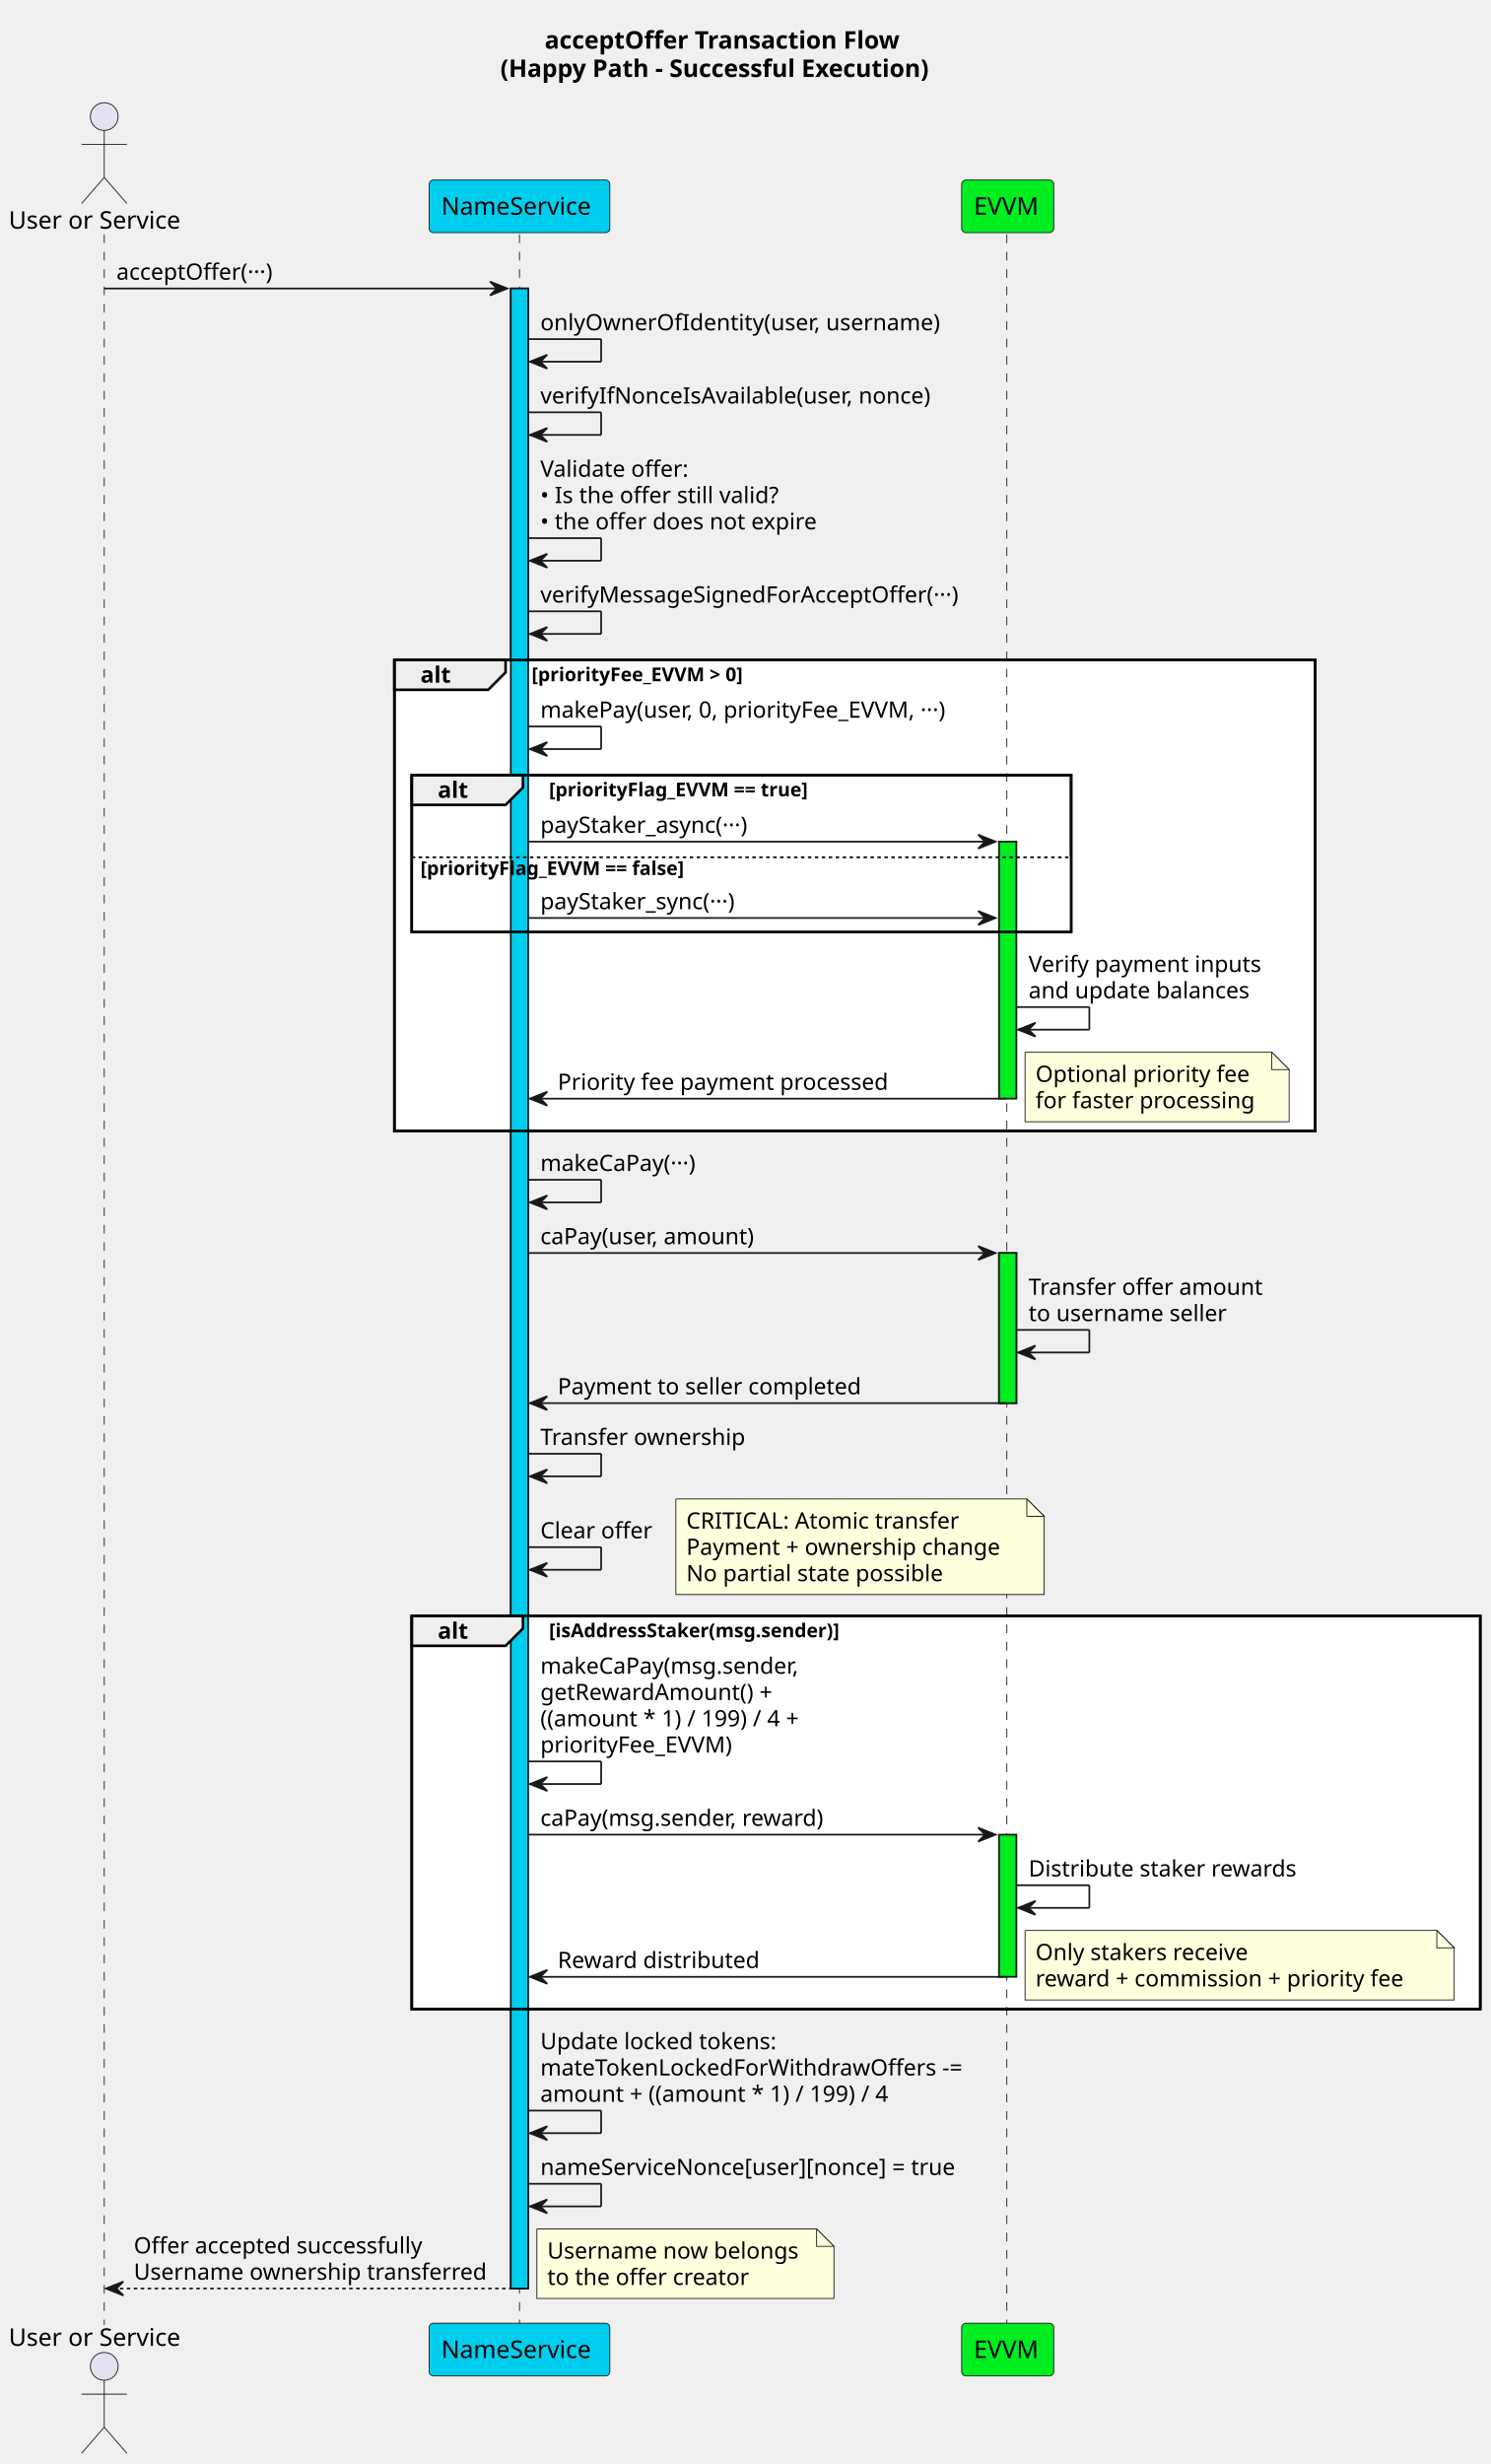
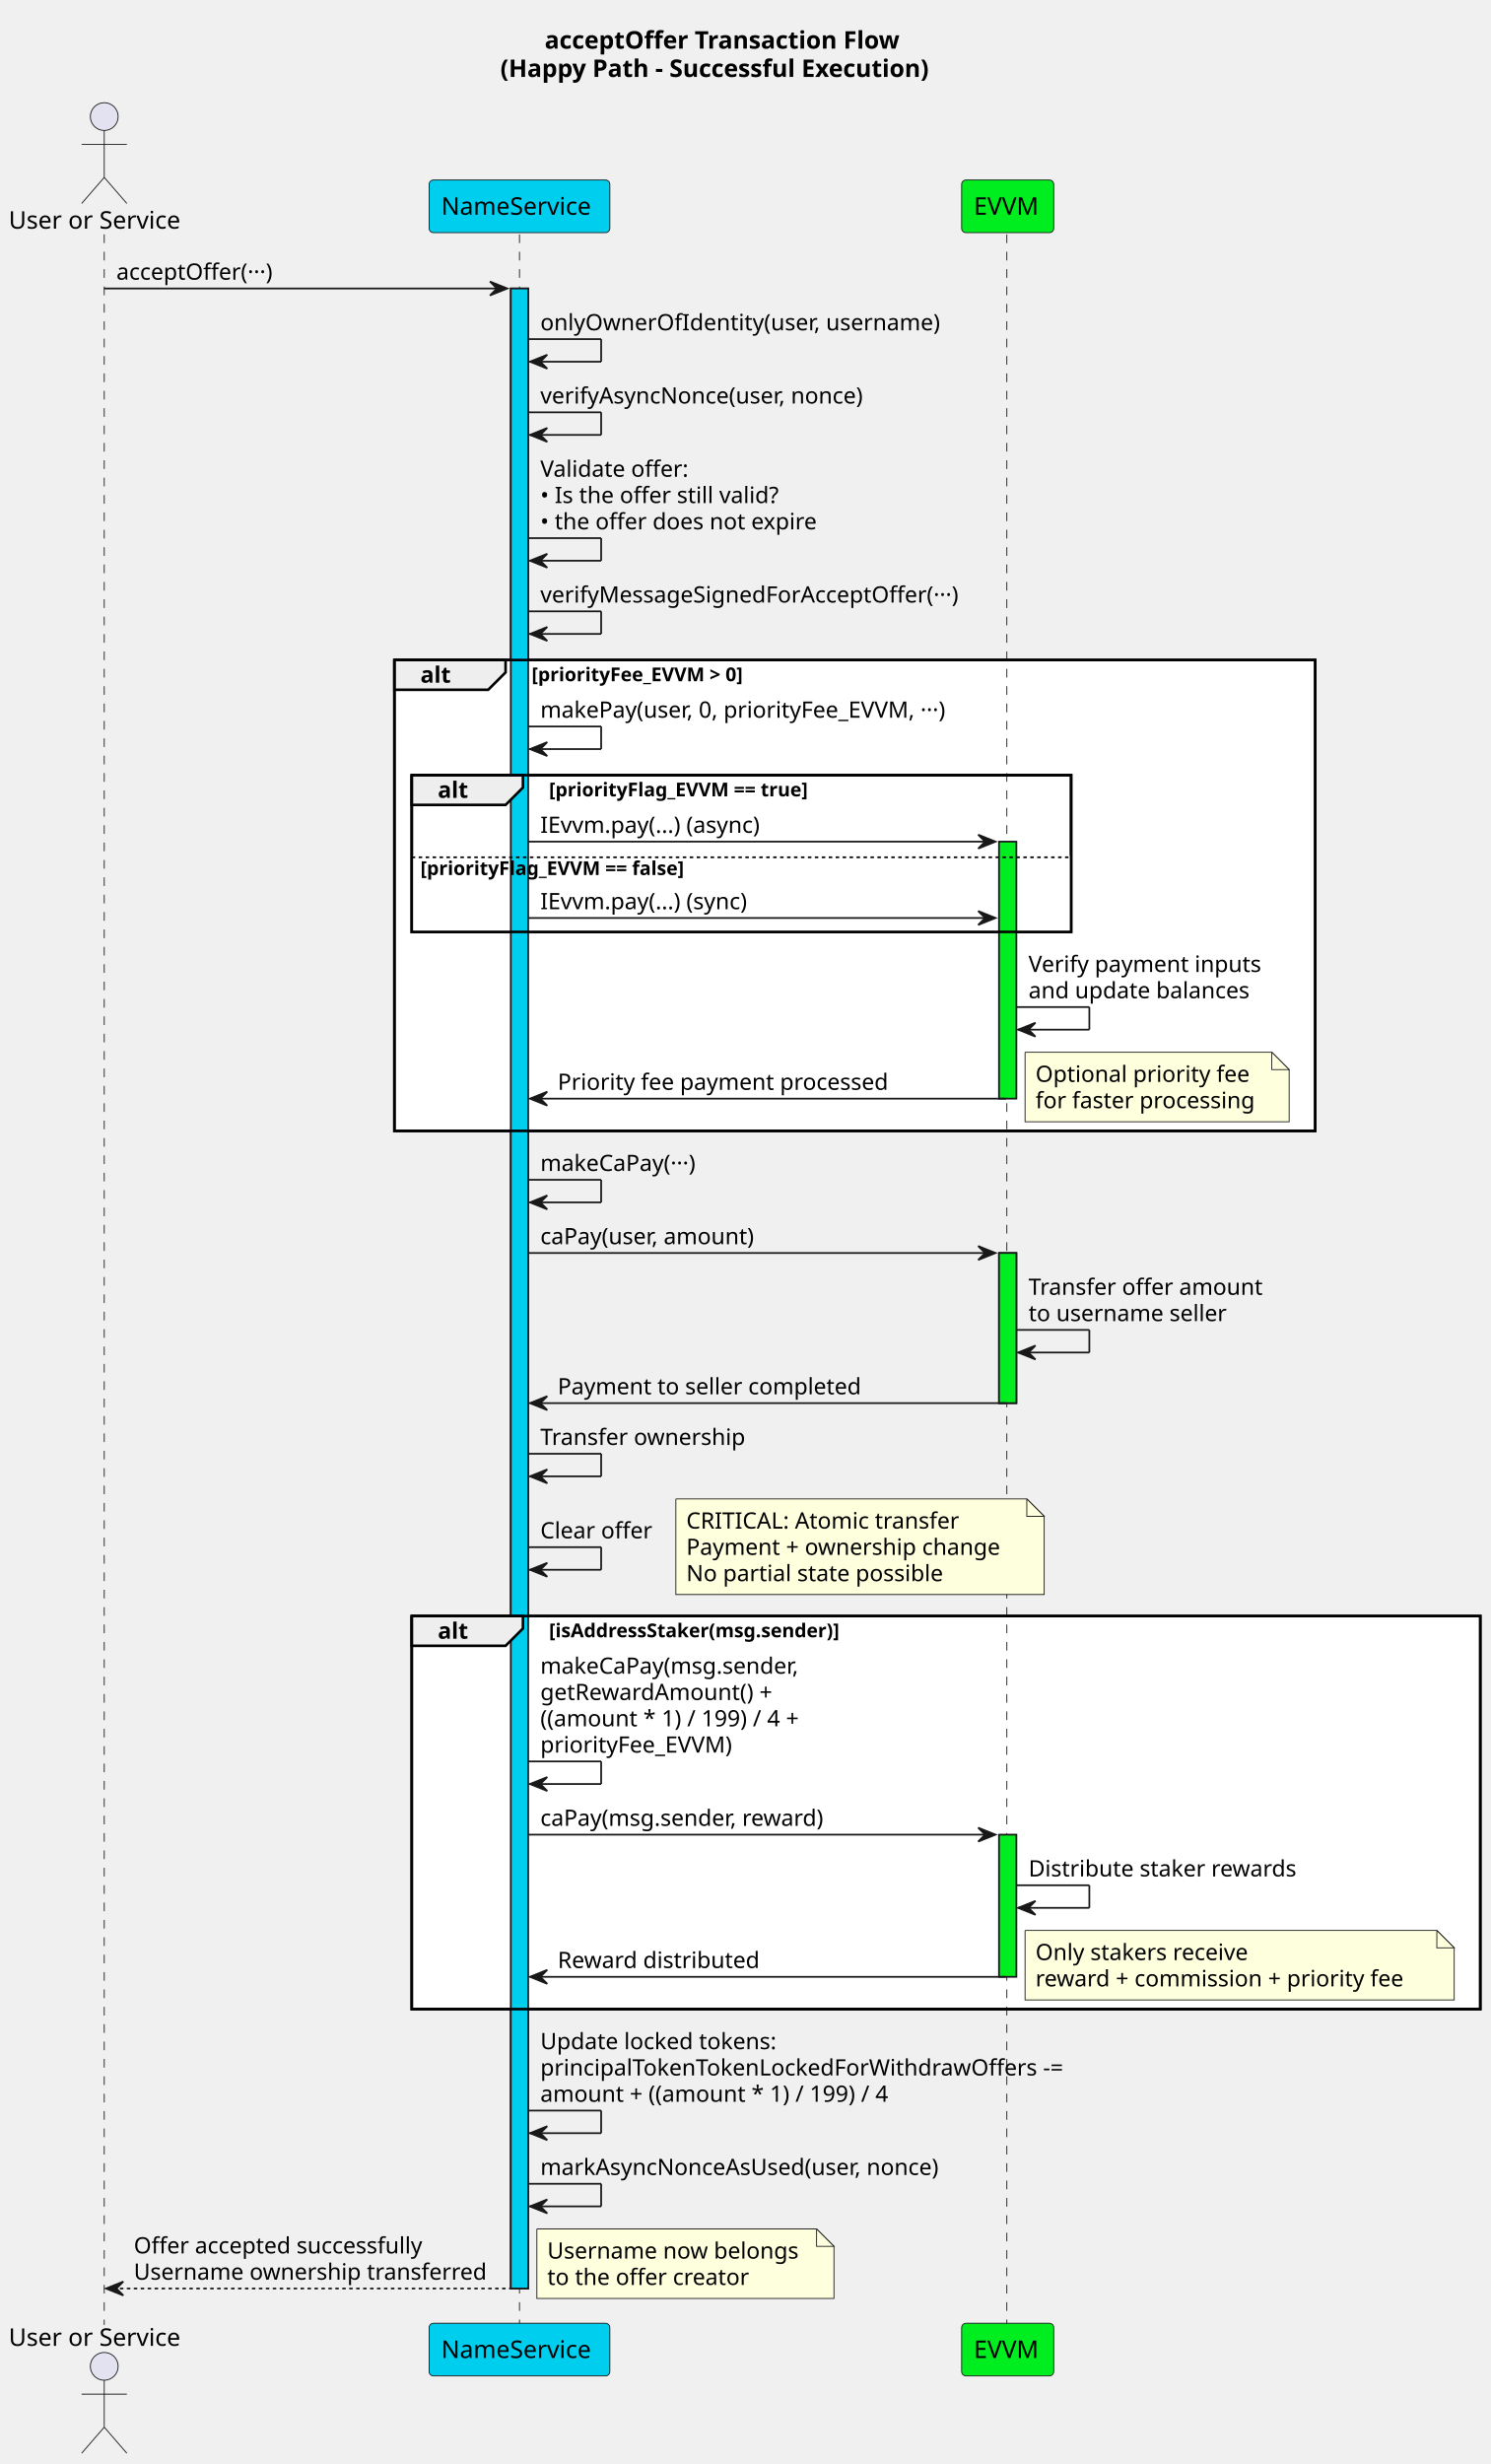
<svg xmlns="http://www.w3.org/2000/svg" contentStyleType="text/css" height="1418px" preserveAspectRatio="none" style="width:858px;height:1418px;background:#FFFFFF;" version="1.1" viewBox="0 0 858 1418" width="858px" zoomAndPan="magnify">
  <defs />
  <g>
    <text fill="#000000" font-family="sans-serif" font-size="14" font-weight="bold" lengthAdjust="spacing" textLength="234" x="313.5" y="27.995">acceptOffer Transaction Flow</text>
    <text fill="#000000" font-family="sans-serif" font-size="14" font-weight="bold" lengthAdjust="spacing" textLength="285" x="288" y="44.292">(Happy Path - Successful Execution)</text>
    <rect fill="#00CEEE" height="1150.984" style="stroke:#181818;stroke-width:1.0;" width="10" x="294" y="166.023" />
    <rect fill="#00EE20" height="147.902" style="stroke:#181818;stroke-width:1.0;" width="10" x="575" y="484.352" />
    <rect fill="#00EE20" height="86.398" style="stroke:#181818;stroke-width:1.0;" width="10" x="575" y="721.086" />
    <rect fill="#00EE20" height="81.832" style="stroke:#181818;stroke-width:1.0;" width="10" x="575" y="1055.812" />
    <rect fill="#FFFFFF" height="271" style="stroke:#000000;stroke-width:1.5;" width="530" x="227" y="379.82" />
    <rect fill="#FFFFFF" height="90.203" style="stroke:#000000;stroke-width:1.5;" width="379.5" x="237" y="446.086" />
    <rect fill="#FFFFFF" height="43.938" style="stroke:none;stroke-width:1.0;" width="379.5" x="237" y="492.352" />
    <rect fill="#FFFFFF" height="226.195" style="stroke:#000000;stroke-width:1.5;" width="615" x="237" y="930.016" />
    <line style="stroke:#181818;stroke-width:0.5;stroke-dasharray:5.0,5.0;" x1="60" x2="60" y1="134.891" y2="1338.008" />
    <line style="stroke:#181818;stroke-width:0.5;stroke-dasharray:5.0,5.0;" x1="299" x2="299" y1="134.891" y2="1338.008" />
    <line style="stroke:#181818;stroke-width:0.5;stroke-dasharray:5.0,5.0;" x1="579.5" x2="579.5" y1="134.891" y2="1338.008" />
    <text fill="#000000" font-family="sans-serif" font-size="14" lengthAdjust="spacing" textLength="104" x="5" y="131.589">User or Service</text>
    <ellipse cx="60" cy="67.094" fill="#E2E2F0" rx="8" ry="8" style="stroke:#181818;stroke-width:0.5;" />
    <path d="M60,75.094 L60,102.094 M47,83.094 L73,83.094 M60,102.094 L47,117.094 M60,102.094 L73,117.094 " fill="none" style="stroke:#181818;stroke-width:0.5;" />
    <text fill="#000000" font-family="sans-serif" font-size="14" lengthAdjust="spacing" textLength="104" x="5" y="1350.003">User or Service</text>
    <ellipse cx="60" cy="1361.805" fill="#E2E2F0" rx="8" ry="8" style="stroke:#181818;stroke-width:0.5;" />
    <path d="M60,1369.805 L60,1396.805 M47,1377.805 L73,1377.805 M60,1396.805 L47,1411.805 M60,1396.805 L73,1411.805 " fill="none" style="stroke:#181818;stroke-width:0.5;" />
    <rect fill="#00CEEE" height="30.297" rx="2.5" ry="2.5" style="stroke:#181818;stroke-width:0.5;" width="104" x="247" y="103.594" />
    <text fill="#000000" font-family="sans-serif" font-size="14" lengthAdjust="spacing" textLength="90" x="254" y="123.589">NameService</text>
    <rect fill="#00CEEE" height="30.297" rx="2.5" ry="2.5" style="stroke:#181818;stroke-width:0.5;" width="104" x="247" y="1337.008" />
    <text fill="#000000" font-family="sans-serif" font-size="14" lengthAdjust="spacing" textLength="90" x="254" y="1357.003">NameService</text>
    <rect fill="#00EE20" height="30.297" rx="2.5" ry="2.5" style="stroke:#181818;stroke-width:0.5;" width="53" x="553.5" y="103.594" />
    <text fill="#000000" font-family="sans-serif" font-size="14" lengthAdjust="spacing" textLength="39" x="560.5" y="123.589">EVVM</text>
    <rect fill="#00EE20" height="30.297" rx="2.5" ry="2.5" style="stroke:#181818;stroke-width:0.5;" width="53" x="553.5" y="1337.008" />
    <text fill="#000000" font-family="sans-serif" font-size="14" lengthAdjust="spacing" textLength="39" x="560.5" y="1357.003">EVVM</text>
    <rect fill="#00CEEE" height="1150.984" style="stroke:#181818;stroke-width:1.0;" width="10" x="294" y="166.023" />
    <rect fill="#00EE20" height="147.902" style="stroke:#181818;stroke-width:1.0;" width="10" x="575" y="484.352" />
    <rect fill="#00EE20" height="86.398" style="stroke:#181818;stroke-width:1.0;" width="10" x="575" y="721.086" />
    <rect fill="#00EE20" height="81.832" style="stroke:#181818;stroke-width:1.0;" width="10" x="575" y="1055.812" />
    <polygon fill="#181818" points="282,162.023,292,166.023,282,170.023,286,166.023" style="stroke:#181818;stroke-width:1.0;" />
    <line style="stroke:#181818;stroke-width:1.0;" x1="60" x2="288" y1="166.023" y2="166.023" />
    <text fill="#000000" font-family="sans-serif" font-size="13" lengthAdjust="spacing" textLength="96" x="67" y="160.958">acceptOffer(···)</text>
    <line style="stroke:#181818;stroke-width:1.0;" x1="304" x2="346" y1="195.156" y2="195.156" />
    <line style="stroke:#181818;stroke-width:1.0;" x1="346" x2="346" y1="195.156" y2="208.156" />
    <line style="stroke:#181818;stroke-width:1.0;" x1="305" x2="346" y1="208.156" y2="208.156" />
    <polygon fill="#181818" points="315,204.156,305,208.156,315,212.156,311,208.156" style="stroke:#181818;stroke-width:1.0;" />
    <text fill="#000000" font-family="sans-serif" font-size="13" lengthAdjust="spacing" textLength="238" x="311" y="190.09">onlyOwnerOfIdentity(user, username)</text>
    <line style="stroke:#181818;stroke-width:1.0;" x1="304" x2="346" y1="237.289" y2="237.289" />
    <line style="stroke:#181818;stroke-width:1.0;" x1="346" x2="346" y1="237.289" y2="250.289" />
    <line style="stroke:#181818;stroke-width:1.0;" x1="305" x2="346" y1="250.289" y2="250.289" />
    <polygon fill="#181818" points="315,246.289,305,250.289,315,254.289,311,250.289" style="stroke:#181818;stroke-width:1.0;" />
-     <text fill="#000000" font-family="sans-serif" font-size="13" lengthAdjust="spacing" textLength="234" x="311" y="232.223">verifyIfNonceIsAvailable(user, nonce)</text>
+     <text fill="#000000" font-family="sans-serif" font-size="13" lengthAdjust="spacing" textLength="234" x="311" y="232.223">verifyAsyncNonce(user, nonce)</text>
    <line style="stroke:#181818;stroke-width:1.0;" x1="304" x2="346" y1="309.688" y2="309.688" />
    <line style="stroke:#181818;stroke-width:1.0;" x1="346" x2="346" y1="309.688" y2="322.688" />
    <line style="stroke:#181818;stroke-width:1.0;" x1="305" x2="346" y1="322.688" y2="322.688" />
    <polygon fill="#181818" points="315,318.688,305,322.688,315,326.688,311,322.688" style="stroke:#181818;stroke-width:1.0;" />
    <text fill="#000000" font-family="sans-serif" font-size="13" lengthAdjust="spacing" textLength="89" x="311" y="274.356">Validate offer:</text>
    <text fill="#000000" font-family="sans-serif" font-size="13" lengthAdjust="spacing" textLength="145" x="311" y="289.489">• Is the offer still valid?</text>
    <text fill="#000000" font-family="sans-serif" font-size="13" lengthAdjust="spacing" textLength="169" x="311" y="304.622">• the offer does not expire</text>
    <line style="stroke:#181818;stroke-width:1.0;" x1="304" x2="346" y1="351.82" y2="351.82" />
    <line style="stroke:#181818;stroke-width:1.0;" x1="346" x2="346" y1="351.82" y2="364.82" />
    <line style="stroke:#181818;stroke-width:1.0;" x1="305" x2="346" y1="364.82" y2="364.82" />
    <polygon fill="#181818" points="315,360.82,305,364.82,315,368.82,311,364.82" style="stroke:#181818;stroke-width:1.0;" />
    <text fill="#000000" font-family="sans-serif" font-size="13" lengthAdjust="spacing" textLength="252" x="311" y="346.754">verifyMessageSignedForAcceptOffer(···)</text>
    <path d="M227,379.82 L291,379.82 L291,386.953 L281,396.953 L227,396.953 L227,379.82 " fill="#EEEEEE" style="stroke:#000000;stroke-width:1.5;" />
    <rect fill="none" height="271" style="stroke:#000000;stroke-width:1.5;" width="530" x="227" y="379.82" />
    <text fill="#000000" font-family="sans-serif" font-size="13" font-weight="bold" lengthAdjust="spacing" textLength="19" x="242" y="392.887">alt</text>
    <text fill="#000000" font-family="sans-serif" font-size="11" font-weight="bold" lengthAdjust="spacing" textLength="146" x="306" y="392.031">[priorityFee_EVVM &gt; 0]</text>
    <line style="stroke:#181818;stroke-width:1.0;" x1="304" x2="346" y1="418.086" y2="418.086" />
    <line style="stroke:#181818;stroke-width:1.0;" x1="346" x2="346" y1="418.086" y2="431.086" />
    <line style="stroke:#181818;stroke-width:1.0;" x1="305" x2="346" y1="431.086" y2="431.086" />
    <polygon fill="#181818" points="315,427.086,305,431.086,315,435.086,311,431.086" style="stroke:#181818;stroke-width:1.0;" />
    <text fill="#000000" font-family="sans-serif" font-size="13" lengthAdjust="spacing" textLength="252" x="311" y="413.02">makePay(user, 0, priorityFee_EVVM, ···)</text>
    <path d="M237,446.086 L301,446.086 L301,453.219 L291,463.219 L237,463.219 L237,446.086 " fill="#EEEEEE" style="stroke:#000000;stroke-width:1.5;" />
    <rect fill="none" height="90.203" style="stroke:#000000;stroke-width:1.5;" width="379.5" x="237" y="446.086" />
    <text fill="#000000" font-family="sans-serif" font-size="13" font-weight="bold" lengthAdjust="spacing" textLength="19" x="252" y="459.153">alt</text>
    <text fill="#000000" font-family="sans-serif" font-size="11" font-weight="bold" lengthAdjust="spacing" textLength="177" x="316" y="458.296">[priorityFlag_EVVM == true]</text>
    <polygon fill="#181818" points="563,480.352,573,484.352,563,488.352,567,484.352" style="stroke:#181818;stroke-width:1.0;" />
    <line style="stroke:#181818;stroke-width:1.0;" x1="304" x2="569" y1="484.352" y2="484.352" />
-     <text fill="#000000" font-family="sans-serif" font-size="13" lengthAdjust="spacing" textLength="131" x="311" y="479.286">payStaker_async(···)</text>
+     <text fill="#000000" font-family="sans-serif" font-size="13" lengthAdjust="spacing" textLength="131" x="311" y="479.286">IEvvm.pay(...) (async)</text>
    <line style="stroke:#000000;stroke-width:1.0;stroke-dasharray:2.0,2.0;" x1="237" x2="616.5" y1="493.352" y2="493.352" />
    <text fill="#000000" font-family="sans-serif" font-size="11" font-weight="bold" lengthAdjust="spacing" textLength="183" x="242" y="503.562">[priorityFlag_EVVM == false]</text>
    <polygon fill="#181818" points="563,524.289,573,528.289,563,532.289,567,528.289" style="stroke:#181818;stroke-width:1.0;" />
    <line style="stroke:#181818;stroke-width:1.0;" x1="304" x2="569" y1="528.289" y2="528.289" />
-     <text fill="#000000" font-family="sans-serif" font-size="13" lengthAdjust="spacing" textLength="123" x="311" y="523.223">payStaker_sync(···)</text>
+     <text fill="#000000" font-family="sans-serif" font-size="13" lengthAdjust="spacing" textLength="123" x="311" y="523.223">IEvvm.pay(...) (sync)</text>
    <line style="stroke:#181818;stroke-width:1.0;" x1="585" x2="627" y1="579.555" y2="579.555" />
    <line style="stroke:#181818;stroke-width:1.0;" x1="627" x2="627" y1="579.555" y2="592.555" />
    <line style="stroke:#181818;stroke-width:1.0;" x1="586" x2="627" y1="592.555" y2="592.555" />
    <polygon fill="#181818" points="596,588.555,586,592.555,596,596.555,592,592.555" style="stroke:#181818;stroke-width:1.0;" />
    <text fill="#000000" font-family="sans-serif" font-size="13" lengthAdjust="spacing" textLength="140" x="592" y="559.356">Verify payment inputs</text>
    <text fill="#000000" font-family="sans-serif" font-size="13" lengthAdjust="spacing" textLength="134" x="592" y="574.489">and update balances</text>
    <polygon fill="#181818" points="315,628.254,305,632.254,315,636.254,311,632.254" style="stroke:#181818;stroke-width:1.0;" />
    <line style="stroke:#181818;stroke-width:1.0;" x1="309" x2="579" y1="632.254" y2="632.254" />
    <text fill="#000000" font-family="sans-serif" font-size="13" lengthAdjust="spacing" textLength="199" x="321" y="627.188">Priority fee payment processed</text>
    <path d="M590,605.555 L590,645.555 L742,645.555 L742,615.555 L732,605.555 L590,605.555 " fill="#FEFFDD" style="stroke:#181818;stroke-width:0.5;" />
    <path d="M732,605.555 L732,615.555 L742,615.555 L732,605.555 " fill="#FEFFDD" style="stroke:#181818;stroke-width:0.5;" />
    <text fill="#000000" font-family="sans-serif" font-size="13" lengthAdjust="spacing" textLength="125" x="596" y="622.622">Optional priority fee</text>
    <text fill="#000000" font-family="sans-serif" font-size="13" lengthAdjust="spacing" textLength="131" x="596" y="637.754">for faster processing</text>
    <line style="stroke:#181818;stroke-width:1.0;" x1="304" x2="346" y1="678.953" y2="678.953" />
    <line style="stroke:#181818;stroke-width:1.0;" x1="346" x2="346" y1="678.953" y2="691.953" />
    <line style="stroke:#181818;stroke-width:1.0;" x1="305" x2="346" y1="691.953" y2="691.953" />
    <polygon fill="#181818" points="315,687.953,305,691.953,315,695.953,311,691.953" style="stroke:#181818;stroke-width:1.0;" />
    <text fill="#000000" font-family="sans-serif" font-size="13" lengthAdjust="spacing" textLength="98" x="311" y="673.887">makeCaPay(···)</text>
    <polygon fill="#181818" points="563,717.086,573,721.086,563,725.086,567,721.086" style="stroke:#181818;stroke-width:1.0;" />
    <line style="stroke:#181818;stroke-width:1.0;" x1="304" x2="569" y1="721.086" y2="721.086" />
    <text fill="#000000" font-family="sans-serif" font-size="13" lengthAdjust="spacing" textLength="134" x="311" y="716.02">caPay(user, amount)</text>
    <line style="stroke:#181818;stroke-width:1.0;" x1="585" x2="627" y1="765.352" y2="765.352" />
    <line style="stroke:#181818;stroke-width:1.0;" x1="627" x2="627" y1="765.352" y2="778.352" />
    <line style="stroke:#181818;stroke-width:1.0;" x1="586" x2="627" y1="778.352" y2="778.352" />
    <polygon fill="#181818" points="596,774.352,586,778.352,596,782.352,592,778.352" style="stroke:#181818;stroke-width:1.0;" />
    <text fill="#000000" font-family="sans-serif" font-size="13" lengthAdjust="spacing" textLength="139" x="592" y="745.153">Transfer offer amount</text>
    <text fill="#000000" font-family="sans-serif" font-size="13" lengthAdjust="spacing" textLength="120" x="592" y="760.286">to username seller</text>
    <polygon fill="#181818" points="315,803.484,305,807.484,315,811.484,311,807.484" style="stroke:#181818;stroke-width:1.0;" />
    <line style="stroke:#181818;stroke-width:1.0;" x1="309" x2="579" y1="807.484" y2="807.484" />
    <text fill="#000000" font-family="sans-serif" font-size="13" lengthAdjust="spacing" textLength="184" x="321" y="802.418">Payment to seller completed</text>
    <line style="stroke:#181818;stroke-width:1.0;" x1="304" x2="346" y1="836.617" y2="836.617" />
    <line style="stroke:#181818;stroke-width:1.0;" x1="346" x2="346" y1="836.617" y2="849.617" />
    <line style="stroke:#181818;stroke-width:1.0;" x1="305" x2="346" y1="849.617" y2="849.617" />
    <polygon fill="#181818" points="315,845.617,305,849.617,315,853.617,311,849.617" style="stroke:#181818;stroke-width:1.0;" />
    <text fill="#000000" font-family="sans-serif" font-size="13" lengthAdjust="spacing" textLength="120" x="311" y="831.551">Transfer ownership</text>
    <line style="stroke:#181818;stroke-width:1.0;" x1="304" x2="346" y1="890.383" y2="890.383" />
    <line style="stroke:#181818;stroke-width:1.0;" x1="346" x2="346" y1="890.383" y2="903.383" />
    <line style="stroke:#181818;stroke-width:1.0;" x1="305" x2="346" y1="903.383" y2="903.383" />
    <polygon fill="#181818" points="315,899.383,305,903.383,315,907.383,311,903.383" style="stroke:#181818;stroke-width:1.0;" />
    <text fill="#000000" font-family="sans-serif" font-size="13" lengthAdjust="spacing" textLength="66" x="311" y="885.317">Clear offer</text>
    <path d="M389,862.617 L389,917.617 L601,917.617 L601,872.617 L591,862.617 L389,862.617 " fill="#FEFFDD" style="stroke:#181818;stroke-width:0.5;" />
    <path d="M591,862.617 L591,872.617 L601,872.617 L591,862.617 " fill="#FEFFDD" style="stroke:#181818;stroke-width:0.5;" />
    <text fill="#000000" font-family="sans-serif" font-size="13" lengthAdjust="spacing" textLength="162" x="395" y="879.684">CRITICAL: Atomic transfer</text>
    <text fill="#000000" font-family="sans-serif" font-size="13" lengthAdjust="spacing" textLength="191" x="395" y="894.817">Payment + ownership change</text>
    <text fill="#000000" font-family="sans-serif" font-size="13" lengthAdjust="spacing" textLength="155" x="395" y="909.95">No partial state possible</text>
    <path d="M237,930.016 L301,930.016 L301,937.148 L291,947.148 L237,947.148 L237,930.016 " fill="#EEEEEE" style="stroke:#000000;stroke-width:1.5;" />
    <rect fill="none" height="226.195" style="stroke:#000000;stroke-width:1.5;" width="615" x="237" y="930.016" />
    <text fill="#000000" font-family="sans-serif" font-size="13" font-weight="bold" lengthAdjust="spacing" textLength="19" x="252" y="943.082">alt</text>
    <text fill="#000000" font-family="sans-serif" font-size="11" font-weight="bold" lengthAdjust="spacing" textLength="197" x="316" y="942.226">[isAddressStaker(msg.sender)]</text>
    <line style="stroke:#181818;stroke-width:1.0;" x1="304" x2="346" y1="1013.68" y2="1013.68" />
    <line style="stroke:#181818;stroke-width:1.0;" x1="346" x2="346" y1="1013.68" y2="1026.68" />
    <line style="stroke:#181818;stroke-width:1.0;" x1="305" x2="346" y1="1026.68" y2="1026.68" />
    <polygon fill="#181818" points="315,1022.68,305,1026.68,315,1030.68,311,1026.68" style="stroke:#181818;stroke-width:1.0;" />
    <text fill="#000000" font-family="sans-serif" font-size="13" lengthAdjust="spacing" textLength="161" x="311" y="963.215">makeCaPay(msg.sender,</text>
    <text fill="#000000" font-family="sans-serif" font-size="13" lengthAdjust="spacing" textLength="143" x="311" y="978.348">getRewardAmount() +</text>
    <text fill="#000000" font-family="sans-serif" font-size="13" lengthAdjust="spacing" textLength="164" x="311" y="993.481">((amount * 1) / 199) / 4 +</text>
    <text fill="#000000" font-family="sans-serif" font-size="13" lengthAdjust="spacing" textLength="116" x="311" y="1008.614">priorityFee_EVVM)</text>
    <polygon fill="#181818" points="563,1051.812,573,1055.812,563,1059.812,567,1055.812" style="stroke:#181818;stroke-width:1.0;" />
    <line style="stroke:#181818;stroke-width:1.0;" x1="304" x2="569" y1="1055.812" y2="1055.812" />
    <text fill="#000000" font-family="sans-serif" font-size="13" lengthAdjust="spacing" textLength="175" x="311" y="1050.747">caPay(msg.sender, reward)</text>
    <line style="stroke:#181818;stroke-width:1.0;" x1="585" x2="627" y1="1084.945" y2="1084.945" />
    <line style="stroke:#181818;stroke-width:1.0;" x1="627" x2="627" y1="1084.945" y2="1097.945" />
    <line style="stroke:#181818;stroke-width:1.0;" x1="586" x2="627" y1="1097.945" y2="1097.945" />
    <polygon fill="#181818" points="596,1093.945,586,1097.945,596,1101.945,592,1097.945" style="stroke:#181818;stroke-width:1.0;" />
    <text fill="#000000" font-family="sans-serif" font-size="13" lengthAdjust="spacing" textLength="160" x="592" y="1079.879">Distribute staker rewards</text>
    <polygon fill="#181818" points="315,1133.645,305,1137.645,315,1141.645,311,1137.645" style="stroke:#181818;stroke-width:1.0;" />
    <line style="stroke:#181818;stroke-width:1.0;" x1="309" x2="579" y1="1137.645" y2="1137.645" />
    <text fill="#000000" font-family="sans-serif" font-size="13" lengthAdjust="spacing" textLength="118" x="321" y="1132.579">Reward distributed</text>
    <path d="M590,1110.945 L590,1150.945 L837,1150.945 L837,1120.945 L827,1110.945 L590,1110.945 " fill="#FEFFDD" style="stroke:#181818;stroke-width:0.5;" />
    <path d="M827,1110.945 L827,1120.945 L837,1120.945 L827,1110.945 " fill="#FEFFDD" style="stroke:#181818;stroke-width:0.5;" />
    <text fill="#000000" font-family="sans-serif" font-size="13" lengthAdjust="spacing" textLength="129" x="596" y="1128.012">Only stakers receive</text>
    <text fill="#000000" font-family="sans-serif" font-size="13" lengthAdjust="spacing" textLength="226" x="596" y="1143.145">reward + commission + priority fee</text>
    <line style="stroke:#181818;stroke-width:1.0;" x1="304" x2="346" y1="1214.609" y2="1214.609" />
    <line style="stroke:#181818;stroke-width:1.0;" x1="346" x2="346" y1="1214.609" y2="1227.609" />
    <line style="stroke:#181818;stroke-width:1.0;" x1="305" x2="346" y1="1227.609" y2="1227.609" />
    <polygon fill="#181818" points="315,1223.609,305,1227.609,315,1231.609,311,1227.609" style="stroke:#181818;stroke-width:1.0;" />
    <text fill="#000000" font-family="sans-serif" font-size="13" lengthAdjust="spacing" textLength="143" x="311" y="1179.278">Update locked tokens:</text>
-     <text fill="#000000" font-family="sans-serif" font-size="13" lengthAdjust="spacing" textLength="252" x="311" y="1194.411">mateTokenLockedForWithdrawOffers -=</text>
+     <text fill="#000000" font-family="sans-serif" font-size="13" lengthAdjust="spacing" textLength="252" x="311" y="1194.411">principalTokenTokenLockedForWithdrawOffers -=</text>
    <text fill="#000000" font-family="sans-serif" font-size="13" lengthAdjust="spacing" textLength="218" x="311" y="1209.543">amount + ((amount * 1) / 199) / 4</text>
    <line style="stroke:#181818;stroke-width:1.0;" x1="304" x2="346" y1="1256.742" y2="1256.742" />
    <line style="stroke:#181818;stroke-width:1.0;" x1="346" x2="346" y1="1256.742" y2="1269.742" />
    <line style="stroke:#181818;stroke-width:1.0;" x1="305" x2="346" y1="1269.742" y2="1269.742" />
    <polygon fill="#181818" points="315,1265.742,305,1269.742,315,1273.742,311,1269.742" style="stroke:#181818;stroke-width:1.0;" />
-     <text fill="#000000" font-family="sans-serif" font-size="13" lengthAdjust="spacing" textLength="257" x="311" y="1251.676">nameServiceNonce[user][nonce] = true</text>
+     <text fill="#000000" font-family="sans-serif" font-size="13" lengthAdjust="spacing" textLength="257" x="311" y="1251.676">markAsyncNonceAsUsed(user, nonce)</text>
    <polygon fill="#181818" points="71,1313.008,61,1317.008,71,1321.008,67,1317.008" style="stroke:#181818;stroke-width:1.0;" />
    <line style="stroke:#181818;stroke-width:1.0;stroke-dasharray:2.0,2.0;" x1="65" x2="298" y1="1317.008" y2="1317.008" />
    <text fill="#000000" font-family="sans-serif" font-size="13" lengthAdjust="spacing" textLength="174" x="77" y="1296.809">Offer accepted successfully</text>
    <text fill="#000000" font-family="sans-serif" font-size="13" lengthAdjust="spacing" textLength="210" x="77" y="1311.942">Username ownership transferred</text>
    <path d="M309,1282.742 L309,1322.742 L480,1322.742 L480,1292.742 L470,1282.742 L309,1282.742 " fill="#FEFFDD" style="stroke:#181818;stroke-width:0.5;" />
    <path d="M470,1282.742 L470,1292.742 L480,1292.742 L470,1282.742 " fill="#FEFFDD" style="stroke:#181818;stroke-width:0.5;" />
    <text fill="#000000" font-family="sans-serif" font-size="13" lengthAdjust="spacing" textLength="150" x="315" y="1299.809">Username now belongs</text>
    <text fill="#000000" font-family="sans-serif" font-size="13" lengthAdjust="spacing" textLength="121" x="315" y="1314.942">to the offer creator</text>
  </g>
</svg>
